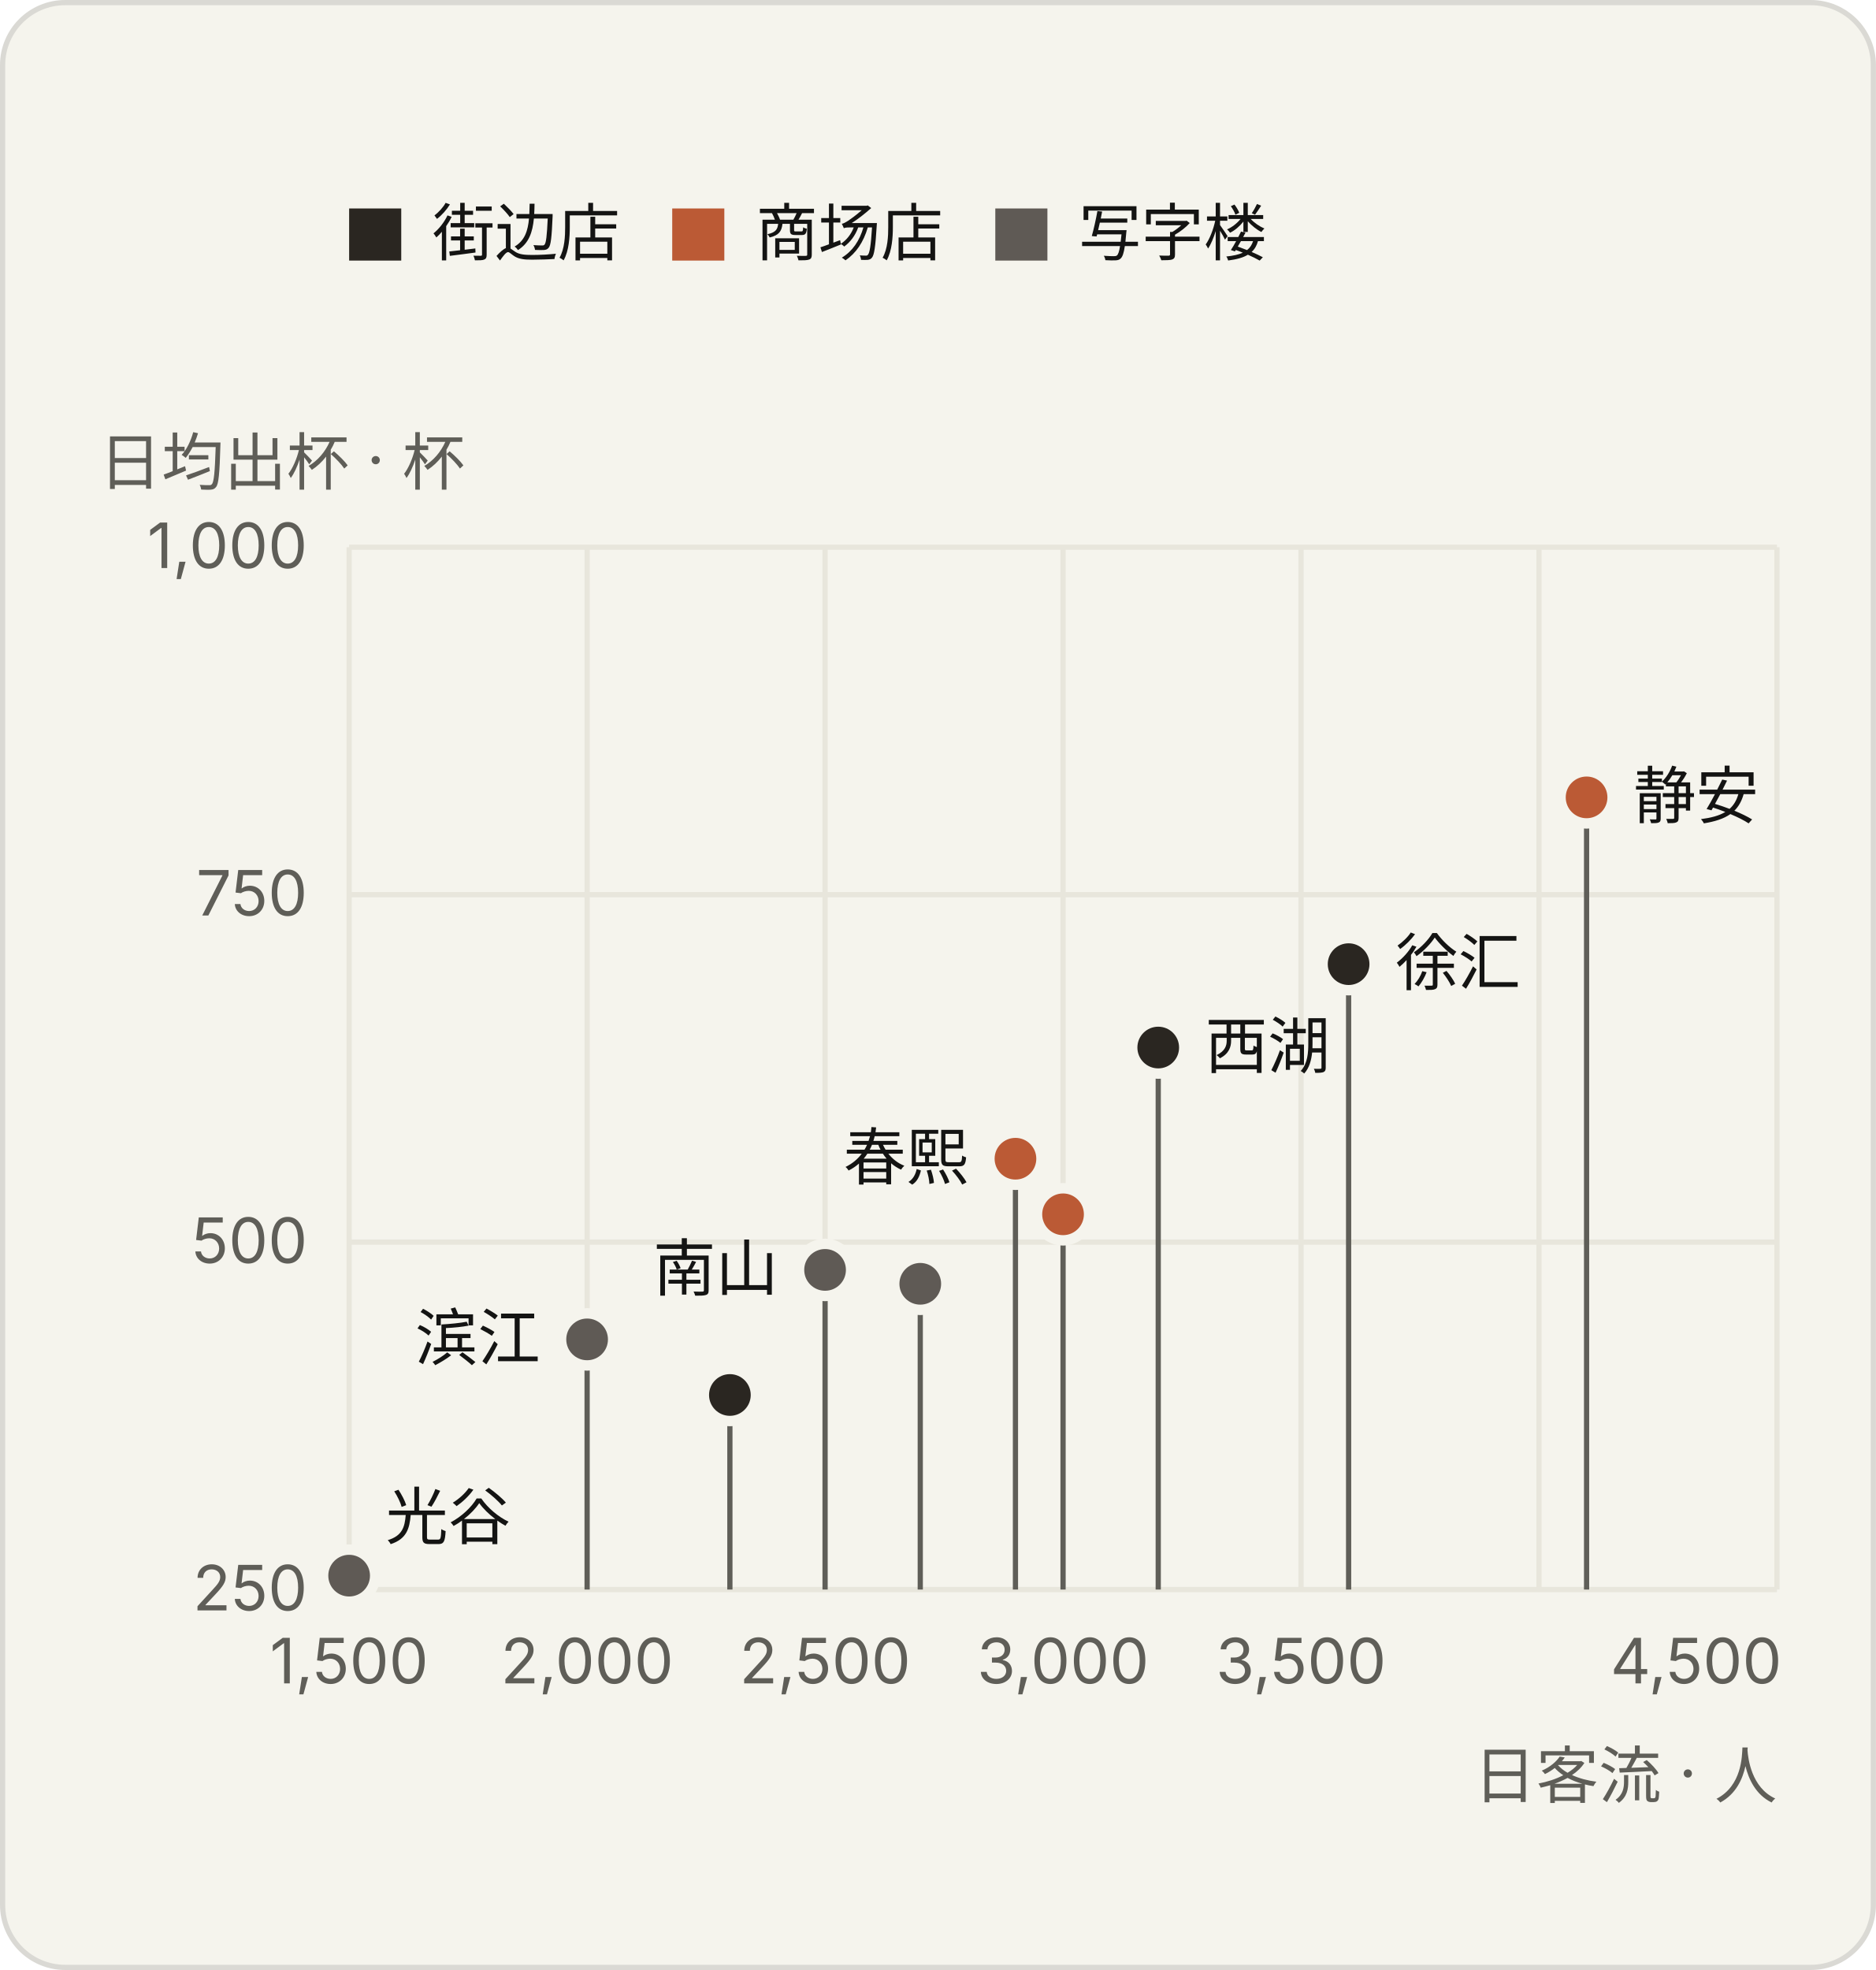
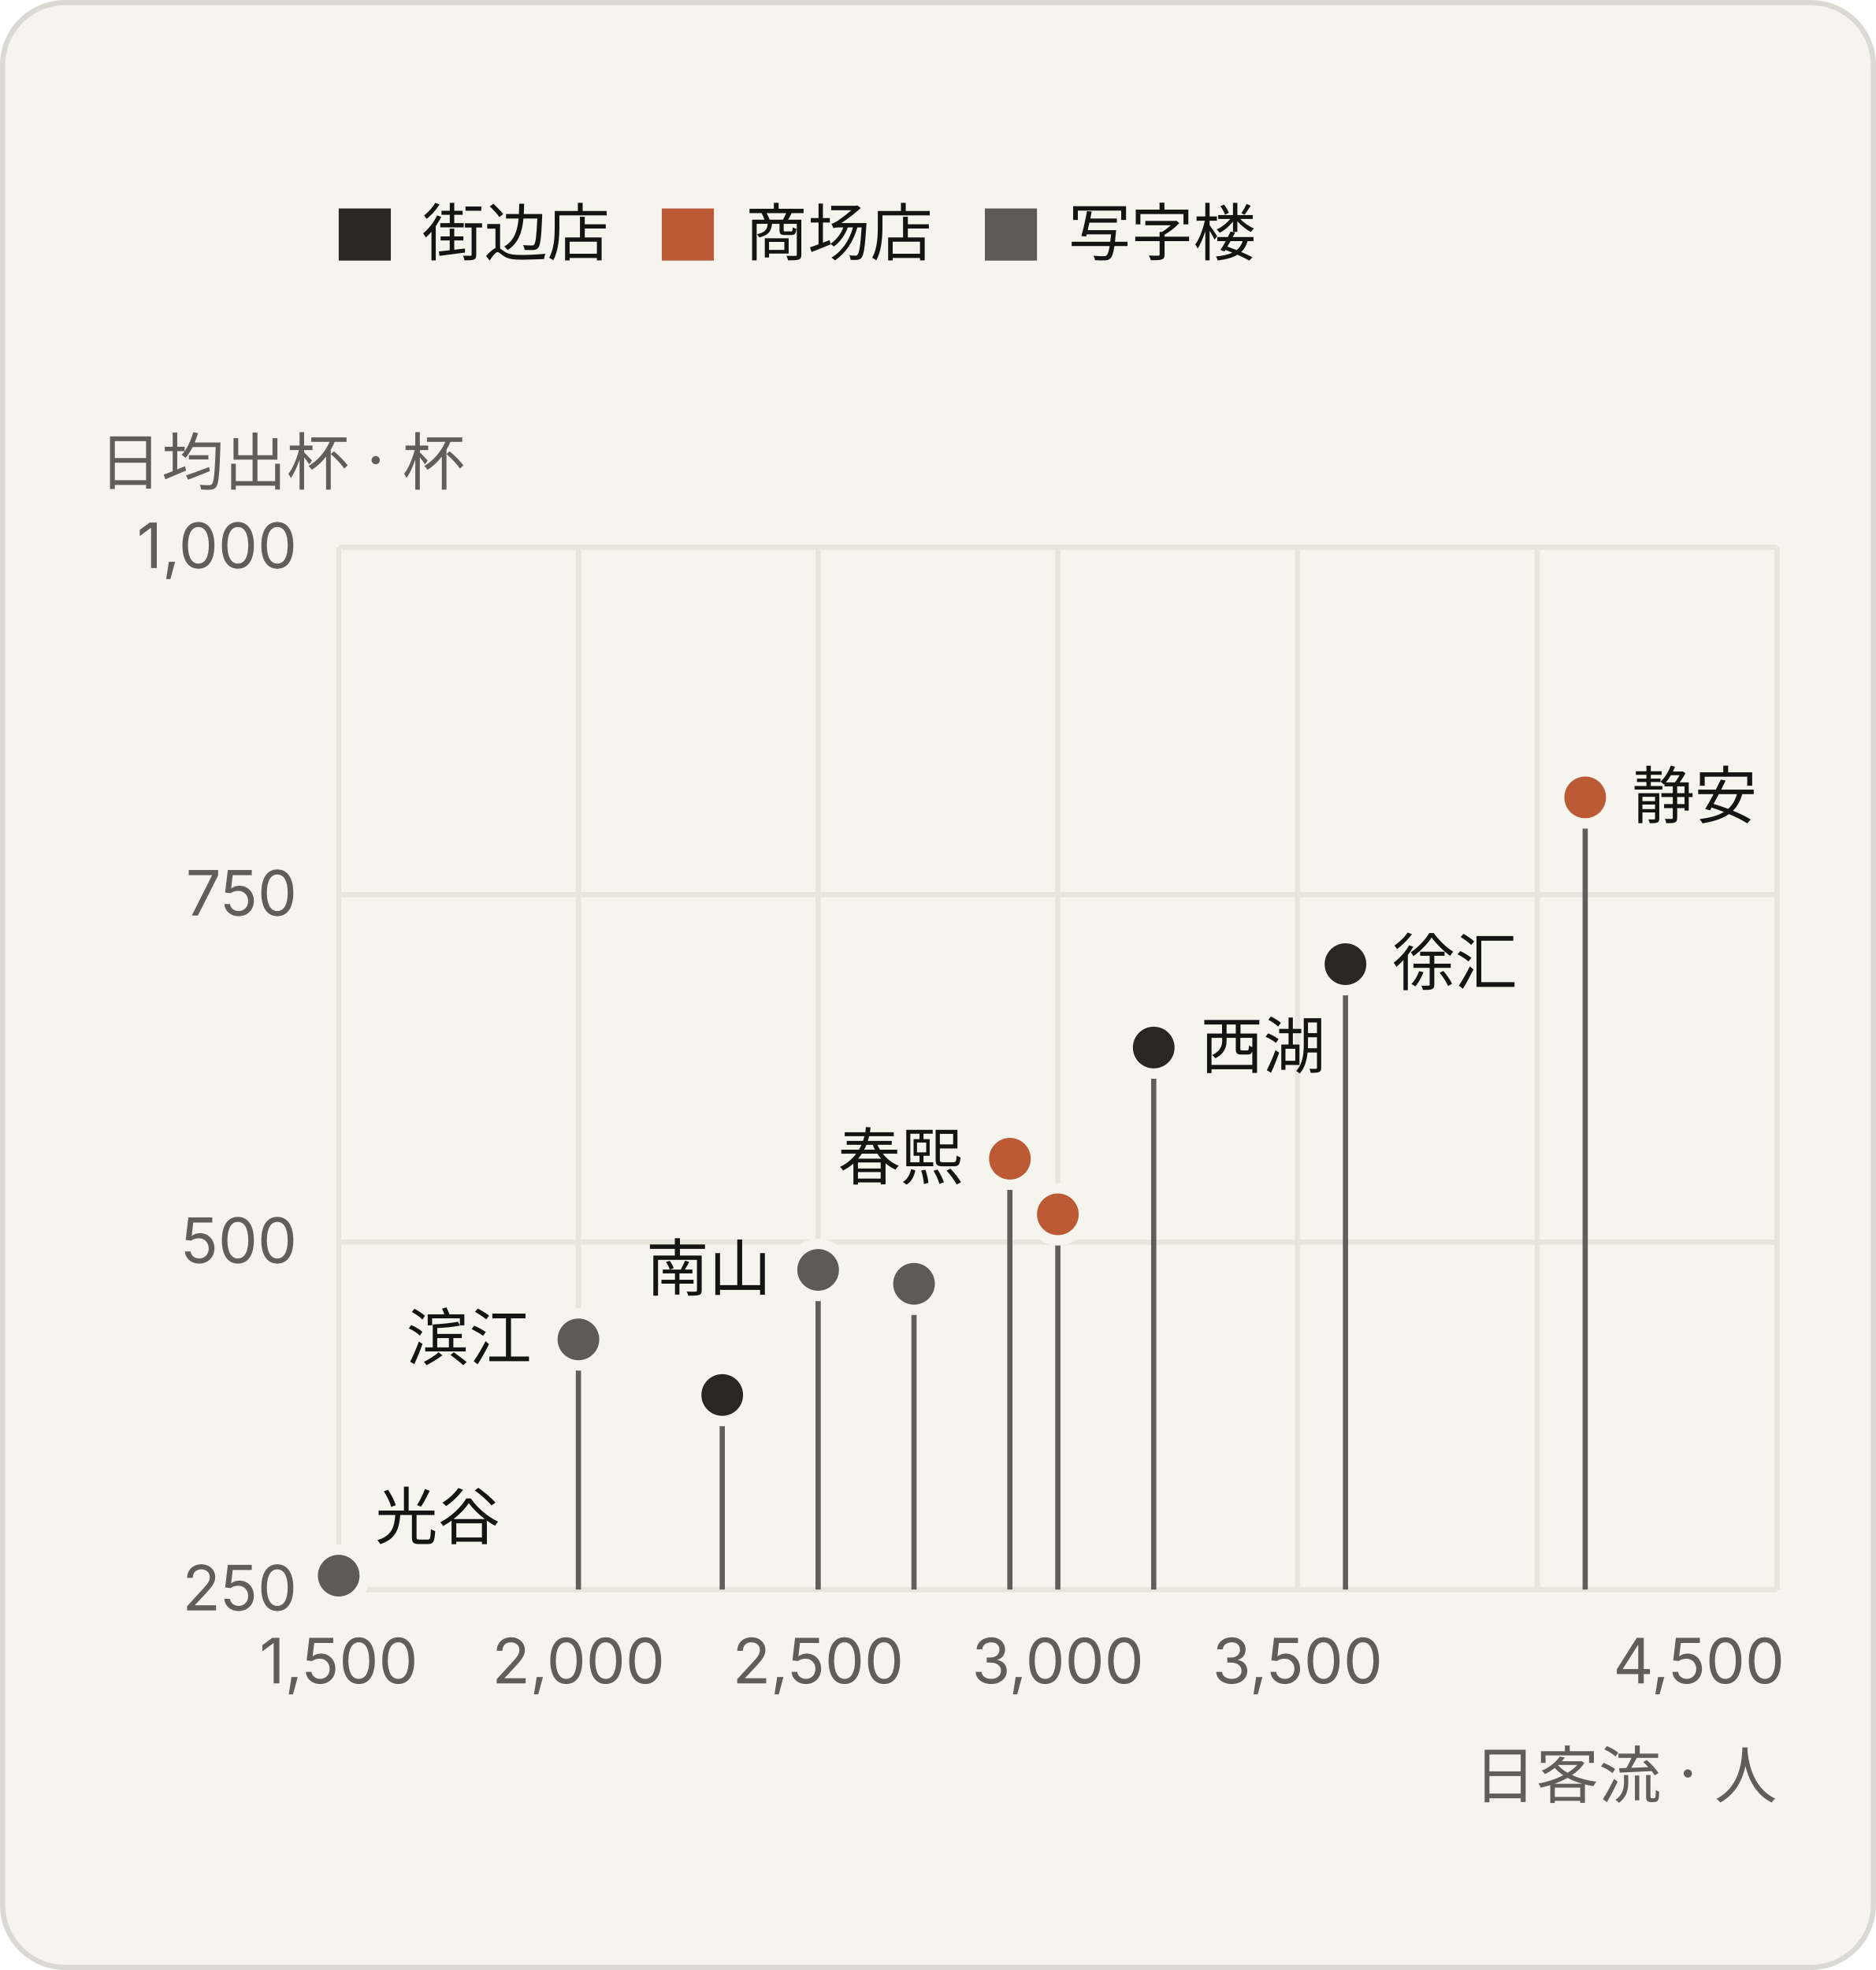
<svg xmlns="http://www.w3.org/2000/svg" width="360" height="378" viewBox="0 0 360 378" font-family="system-ui, -apple-system, BlinkMacSystemFont, &quot;Segoe UI&quot;, &quot;Noto Sans SC&quot;, &quot;Microsoft YaHei&quot;, sans-serif" role="img" lang="zh-CN">
  <rect x="0.5" y="0.5" width="359" height="377" rx="12" fill="#f5f4ed" stroke="#dad9d4" />
  <g transform="translate(11 21)">
    <svg width="338" height="336" viewBox="0 0 338 336" font-family="system-ui, -apple-system, BlinkMacSystemFont, &quot;Segoe UI&quot;, &quot;Noto Sans SC&quot;, &quot;Microsoft YaHei&quot;, sans-serif" role="img" aria-labelledby="g-variant-scatter-plumb-title">
-       <line x1="56" y1="284" x2="330" y2="284" stroke="#e8e6dc" stroke-width="1" />
-       <text x="48" y="288" font-size="12" text-anchor="end" font-weight="400" fill="#5f5e58">250</text>
-       <line x1="56" y1="217.333" x2="330" y2="217.333" stroke="#e8e6dc" stroke-width="1" />
-       <text x="48" y="221.333" font-size="12" text-anchor="end" font-weight="400" fill="#5f5e58">500</text>
-       <line x1="56" y1="150.667" x2="330" y2="150.667" stroke="#e8e6dc" stroke-width="1" />
-       <text x="48" y="154.667" font-size="12" text-anchor="end" font-weight="400" fill="#5f5e58">750</text>
-       <line x1="56" y1="84" x2="330" y2="84" stroke="#e8e6dc" stroke-width="1" />
-       <text x="48" y="88" font-size="12" text-anchor="end" font-weight="400" fill="#5f5e58">1,000</text>
-       <line x1="56" y1="84" x2="56" y2="284" stroke="#e8e6dc" stroke-width="1" />
-       <line x1="101.667" y1="84" x2="101.667" y2="284" stroke="#e8e6dc" stroke-width="1" />
-       <line x1="147.333" y1="84" x2="147.333" y2="284" stroke="#e8e6dc" stroke-width="1" />
-       <line x1="193" y1="84" x2="193" y2="284" stroke="#e8e6dc" stroke-width="1" />
-       <line x1="238.667" y1="84" x2="238.667" y2="284" stroke="#e8e6dc" stroke-width="1" />
-       <line x1="284.333" y1="84" x2="284.333" y2="284" stroke="#e8e6dc" stroke-width="1" />
+       <line x1="54" y1="284" x2="330" y2="284" stroke="#e8e6dc" stroke-width="1" />
+       <text x="46" y="288" font-size="12" text-anchor="end" font-weight="400" fill="#5f5e58">250</text>
+       <line x1="54" y1="217.333" x2="330" y2="217.333" stroke="#e8e6dc" stroke-width="1" />
+       <text x="46" y="221.333" font-size="12" text-anchor="end" font-weight="400" fill="#5f5e58">500</text>
+       <line x1="54" y1="150.667" x2="330" y2="150.667" stroke="#e8e6dc" stroke-width="1" />
+       <text x="46" y="154.667" font-size="12" text-anchor="end" font-weight="400" fill="#5f5e58">750</text>
+       <line x1="54" y1="84" x2="330" y2="84" stroke="#e8e6dc" stroke-width="1" />
+       <text x="46" y="88" font-size="12" text-anchor="end" font-weight="400" fill="#5f5e58">1,000</text>
+       <line x1="54" y1="84" x2="54" y2="284" stroke="#e8e6dc" stroke-width="1" />
+       <line x1="100" y1="84" x2="100" y2="284" stroke="#e8e6dc" stroke-width="1" />
+       <line x1="146" y1="84" x2="146" y2="284" stroke="#e8e6dc" stroke-width="1" />
+       <line x1="192" y1="84" x2="192" y2="284" stroke="#e8e6dc" stroke-width="1" />
+       <line x1="238" y1="84" x2="238" y2="284" stroke="#e8e6dc" stroke-width="1" />
+       <line x1="284" y1="84" x2="284" y2="284" stroke="#e8e6dc" stroke-width="1" />
      <line x1="330" y1="84" x2="330" y2="284" stroke="#e8e6dc" stroke-width="1" />
-       <text x="56" y="302" font-size="12" text-anchor="middle" font-weight="400" fill="#5f5e58">1,500</text>
-       <text x="101.667" y="302" font-size="12" text-anchor="middle" font-weight="400" fill="#5f5e58">2,000</text>
-       <text x="147.333" y="302" font-size="12" text-anchor="middle" font-weight="400" fill="#5f5e58">2,500</text>
-       <text x="193" y="302" font-size="12" text-anchor="middle" font-weight="400" fill="#5f5e58">3,000</text>
-       <text x="238.667" y="302" font-size="12" text-anchor="middle" font-weight="400" fill="#5f5e58">3,500</text>
-       <text x="314.481" y="302" font-size="12" text-anchor="middle" font-weight="400" fill="#5f5e58">4,500</text>
-       <g transform="translate(56 16)" data-kc-kind="legend">
+       <text x="54" y="302" font-size="12" text-anchor="middle" font-weight="400" fill="#5f5e58">1,500</text>
+       <text x="100" y="302" font-size="12" text-anchor="middle" font-weight="400" fill="#5f5e58">2,000</text>
+       <text x="146" y="302" font-size="12" text-anchor="middle" font-weight="400" fill="#5f5e58">2,500</text>
+       <text x="192" y="302" font-size="12" text-anchor="middle" font-weight="400" fill="#5f5e58">3,000</text>
+       <text x="238" y="302" font-size="12" text-anchor="middle" font-weight="400" fill="#5f5e58">3,500</text>
+       <text x="315.012" y="302" font-size="12" text-anchor="middle" font-weight="400" fill="#5f5e58">4,500</text>
+       <g transform="translate(54 16)" data-kc-kind="legend">
        <rect x="0" y="3" width="10" height="10" fill="#2a2621" />
        <g>
          <text x="16" y="12" text-anchor="start" font-size="12" font-weight="400" fill="#141413">街边店</text>
        </g>
      </g>
-       <g transform="translate(56 16)" data-kc-kind="legend">
+       <g transform="translate(54 16)" data-kc-kind="legend">
        <rect x="62" y="3" width="10" height="10" fill="#bb5a35" />
        <g>
          <text x="78" y="12" text-anchor="start" font-size="12" font-weight="400" fill="#141413">商场店</text>
        </g>
      </g>
-       <g transform="translate(56 16)" data-kc-kind="legend">
-         <rect x="124" y="3" width="10" height="10" fill="#5f5a55" />
+       <g transform="translate(54 16)" data-kc-kind="legend">
+         <rect x="124.001" y="3" width="10" height="10" fill="#5f5a55" />
        <g>
-           <text x="140" y="12" text-anchor="start" font-size="12" font-weight="400" fill="#141413">写字楼</text>
+           <text x="140.001" y="12" text-anchor="start" font-size="12" font-weight="400" fill="#141413">写字楼</text>
        </g>
      </g>
-       <line x1="211.267" y1="284" x2="211.267" y2="180" stroke="#5f5e58" stroke-width="1" data-kc-kind="plumb" data-kc-x="211.26666666666665" data-kc-y="180" />
-       <line x1="293.467" y1="284" x2="293.467" y2="132" stroke="#5f5e58" stroke-width="1" data-kc-kind="plumb" data-kc-x="293.4666666666667" data-kc-y="132" />
-       <line x1="183.867" y1="284" x2="183.867" y2="201.333" stroke="#5f5e58" stroke-width="1" data-kc-kind="plumb" data-kc-x="183.86666666666667" data-kc-y="201.33333333333331" />
-       <line x1="147.333" y1="284" x2="147.333" y2="222.667" stroke="#5f5e58" stroke-width="1" data-kc-kind="plumb" data-kc-x="147.33333333333331" data-kc-y="222.66666666666669" />
-       <line x1="129.067" y1="284" x2="129.067" y2="246.667" stroke="#5f5e58" stroke-width="1" data-kc-kind="plumb" data-kc-x="129.06666666666666" data-kc-y="246.66666666666666" />
-       <line x1="56" y1="284" x2="56" y2="281.333" stroke="#5f5e58" stroke-width="1" data-kc-kind="plumb" data-kc-x="56" data-kc-y="281.3333333333333" />
-       <line x1="101.667" y1="284" x2="101.667" y2="236" stroke="#5f5e58" stroke-width="1" data-kc-kind="plumb" data-kc-x="101.66666666666666" data-kc-y="236" />
-       <line x1="247.8" y1="284" x2="247.8" y2="164" stroke="#5f5e58" stroke-width="1" data-kc-kind="plumb" data-kc-x="247.79999999999998" data-kc-y="164" />
-       <line x1="193" y1="284" x2="193" y2="212" stroke="#5f5e58" stroke-width="1" data-kc-kind="plumb" data-kc-x="193" data-kc-y="212" />
-       <line x1="165.6" y1="284" x2="165.6" y2="225.333" stroke="#5f5e58" stroke-width="1" data-kc-kind="plumb" data-kc-x="165.60000000000002" data-kc-y="225.33333333333334" />
+       <line x1="210.4" y1="284" x2="210.4" y2="180" stroke="#5f5e58" stroke-width="1" data-kc-kind="plumb" data-kc-x="210.4" data-kc-y="180" />
+       <line x1="293.2" y1="284" x2="293.2" y2="132" stroke="#5f5e58" stroke-width="1" data-kc-kind="plumb" data-kc-x="293.20000000000005" data-kc-y="132" />
+       <line x1="182.8" y1="284" x2="182.8" y2="201.333" stroke="#5f5e58" stroke-width="1" data-kc-kind="plumb" data-kc-x="182.8" data-kc-y="201.33333333333331" />
+       <line x1="146" y1="284" x2="146" y2="222.667" stroke="#5f5e58" stroke-width="1" data-kc-kind="plumb" data-kc-x="146" data-kc-y="222.66666666666669" />
+       <line x1="127.6" y1="284" x2="127.6" y2="246.667" stroke="#5f5e58" stroke-width="1" data-kc-kind="plumb" data-kc-x="127.6" data-kc-y="246.66666666666666" />
+       <line x1="54" y1="284" x2="54" y2="281.333" stroke="#5f5e58" stroke-width="1" data-kc-kind="plumb" data-kc-x="54" data-kc-y="281.3333333333333" />
+       <line x1="100" y1="284" x2="100" y2="236" stroke="#5f5e58" stroke-width="1" data-kc-kind="plumb" data-kc-x="100" data-kc-y="236" />
+       <line x1="247.2" y1="284" x2="247.2" y2="164" stroke="#5f5e58" stroke-width="1" data-kc-kind="plumb" data-kc-x="247.2" data-kc-y="164" />
+       <line x1="192" y1="284" x2="192" y2="212" stroke="#5f5e58" stroke-width="1" data-kc-kind="plumb" data-kc-x="192" data-kc-y="212" />
+       <line x1="164.4" y1="284" x2="164.4" y2="225.333" stroke="#5f5e58" stroke-width="1" data-kc-kind="plumb" data-kc-x="164.4" data-kc-y="225.33333333333334" />
      <g>
-         <circle cx="211.267" cy="180" r="5" fill="#2a2621" stroke="#f5f4ed" stroke-width="2" />
+         <circle cx="210.4" cy="180" r="5" fill="#2a2621" stroke="#f5f4ed" stroke-width="2" />
      </g>
      <g>
-         <circle cx="293.467" cy="132" r="5" fill="#bb5a35" stroke="#f5f4ed" stroke-width="2" />
+         <circle cx="293.2" cy="132" r="5" fill="#bb5a35" stroke="#f5f4ed" stroke-width="2" />
      </g>
      <g>
-         <circle cx="183.867" cy="201.333" r="5" fill="#bb5a35" stroke="#f5f4ed" stroke-width="2" />
+         <circle cx="182.8" cy="201.333" r="5" fill="#bb5a35" stroke="#f5f4ed" stroke-width="2" />
      </g>
      <g>
-         <circle cx="147.333" cy="222.667" r="5" fill="#5f5a55" stroke="#f5f4ed" stroke-width="2" />
+         <circle cx="146" cy="222.667" r="5" fill="#5f5a55" stroke="#f5f4ed" stroke-width="2" />
      </g>
      <g>
-         <circle cx="129.067" cy="246.667" r="5" fill="#2a2621" stroke="#f5f4ed" stroke-width="2" />
+         <circle cx="127.6" cy="246.667" r="5" fill="#2a2621" stroke="#f5f4ed" stroke-width="2" />
      </g>
      <g>
-         <circle cx="56" cy="281.333" r="5" fill="#5f5a55" stroke="#f5f4ed" stroke-width="2" />
+         <circle cx="54" cy="281.333" r="5" fill="#5f5a55" stroke="#f5f4ed" stroke-width="2" />
      </g>
      <g>
-         <circle cx="101.667" cy="236" r="5" fill="#5f5a55" stroke="#f5f4ed" stroke-width="2" />
+         <circle cx="100" cy="236" r="5" fill="#5f5a55" stroke="#f5f4ed" stroke-width="2" />
      </g>
      <g>
-         <circle cx="247.8" cy="164" r="5" fill="#2a2621" stroke="#f5f4ed" stroke-width="2" />
+         <circle cx="247.2" cy="164" r="5" fill="#2a2621" stroke="#f5f4ed" stroke-width="2" />
      </g>
      <g>
-         <circle cx="193" cy="212" r="5" fill="#bb5a35" stroke="#f5f4ed" stroke-width="2" />
+         <circle cx="192" cy="212" r="5" fill="#bb5a35" stroke="#f5f4ed" stroke-width="2" />
      </g>
      <g>
-         <circle cx="165.6" cy="225.333" r="5" fill="#5f5a55" stroke="#f5f4ed" stroke-width="2" />
+         <circle cx="164.4" cy="225.333" r="5" fill="#5f5a55" stroke="#f5f4ed" stroke-width="2" />
      </g>
-       <text x="220.267" y="184" text-anchor="start" font-size="12" font-weight="400" fill="#141413" data-kc-kind="point-label" data-kc-label="西湖" data-kc-cx="211.26666666666665" data-kc-cy="180">西湖</text>
-       <text x="302.467" y="136" text-anchor="start" font-size="12" font-weight="400" fill="#141413" data-kc-kind="point-label" data-kc-label="静安" data-kc-cx="293.4666666666667" data-kc-cy="132">静安</text>
-       <text x="174.867" y="205.333" text-anchor="end" font-size="12" font-weight="400" fill="#141413" data-kc-kind="point-label" data-kc-label="春熙" data-kc-cx="183.86666666666667" data-kc-cy="201.33333333333331">春熙</text>
-       <text x="138.333" y="226.667" text-anchor="end" font-size="12" font-weight="400" fill="#141413" data-kc-kind="point-label" data-kc-label="南山" data-kc-cx="147.33333333333331" data-kc-cy="222.66666666666669">南山</text>
-       <text x="63" y="274.333" text-anchor="start" font-size="12" font-weight="400" fill="#141413" data-kc-kind="point-label" data-kc-label="光谷" data-kc-cx="56" data-kc-cy="281.3333333333333">光谷</text>
-       <text x="92.667" y="240" text-anchor="end" font-size="12" font-weight="400" fill="#141413" data-kc-kind="point-label" data-kc-label="滨江" data-kc-cx="101.66666666666666" data-kc-cy="236">滨江</text>
-       <text x="256.8" y="168" text-anchor="start" font-size="12" font-weight="400" fill="#141413" data-kc-kind="point-label" data-kc-label="徐汇" data-kc-cx="247.79999999999998" data-kc-cy="164">徐汇</text>
+       <text x="219.4" y="184" text-anchor="start" font-size="12" font-weight="400" fill="#141413" data-kc-kind="point-label" data-kc-label="西湖" data-kc-cx="210.4" data-kc-cy="180">西湖</text>
+       <text x="302.2" y="136" text-anchor="start" font-size="12" font-weight="400" fill="#141413" data-kc-kind="point-label" data-kc-label="静安" data-kc-cx="293.20000000000005" data-kc-cy="132">静安</text>
+       <text x="173.8" y="205.333" text-anchor="end" font-size="12" font-weight="400" fill="#141413" data-kc-kind="point-label" data-kc-label="春熙" data-kc-cx="182.8" data-kc-cy="201.33333333333331">春熙</text>
+       <text x="137" y="226.667" text-anchor="end" font-size="12" font-weight="400" fill="#141413" data-kc-kind="point-label" data-kc-label="南山" data-kc-cx="146" data-kc-cy="222.66666666666669">南山</text>
+       <text x="61" y="274.333" text-anchor="start" font-size="12" font-weight="400" fill="#141413" data-kc-kind="point-label" data-kc-label="光谷" data-kc-cx="54" data-kc-cy="281.3333333333333">光谷</text>
+       <text x="91" y="240" text-anchor="end" font-size="12" font-weight="400" fill="#141413" data-kc-kind="point-label" data-kc-label="滨江" data-kc-cx="100" data-kc-cy="236">滨江</text>
+       <text x="256.2" y="168" text-anchor="start" font-size="12" font-weight="400" fill="#141413" data-kc-kind="point-label" data-kc-label="徐汇" data-kc-cx="247.2" data-kc-cy="164">徐汇</text>
      <g>
        <text x="8" y="72" font-size="12" text-anchor="start" font-weight="400" fill="#5f5e58" data-kc-kind="axis-title" data-kc-axis="y">日均出杯 · 杯</text>
      </g>
      <g>
        <text x="330" y="324" font-size="12" text-anchor="end" font-weight="400" fill="#5f5e58" data-kc-kind="axis-title" data-kc-axis="x">日客流 · 人</text>
      </g>
    </svg>
  </g>
</svg>
